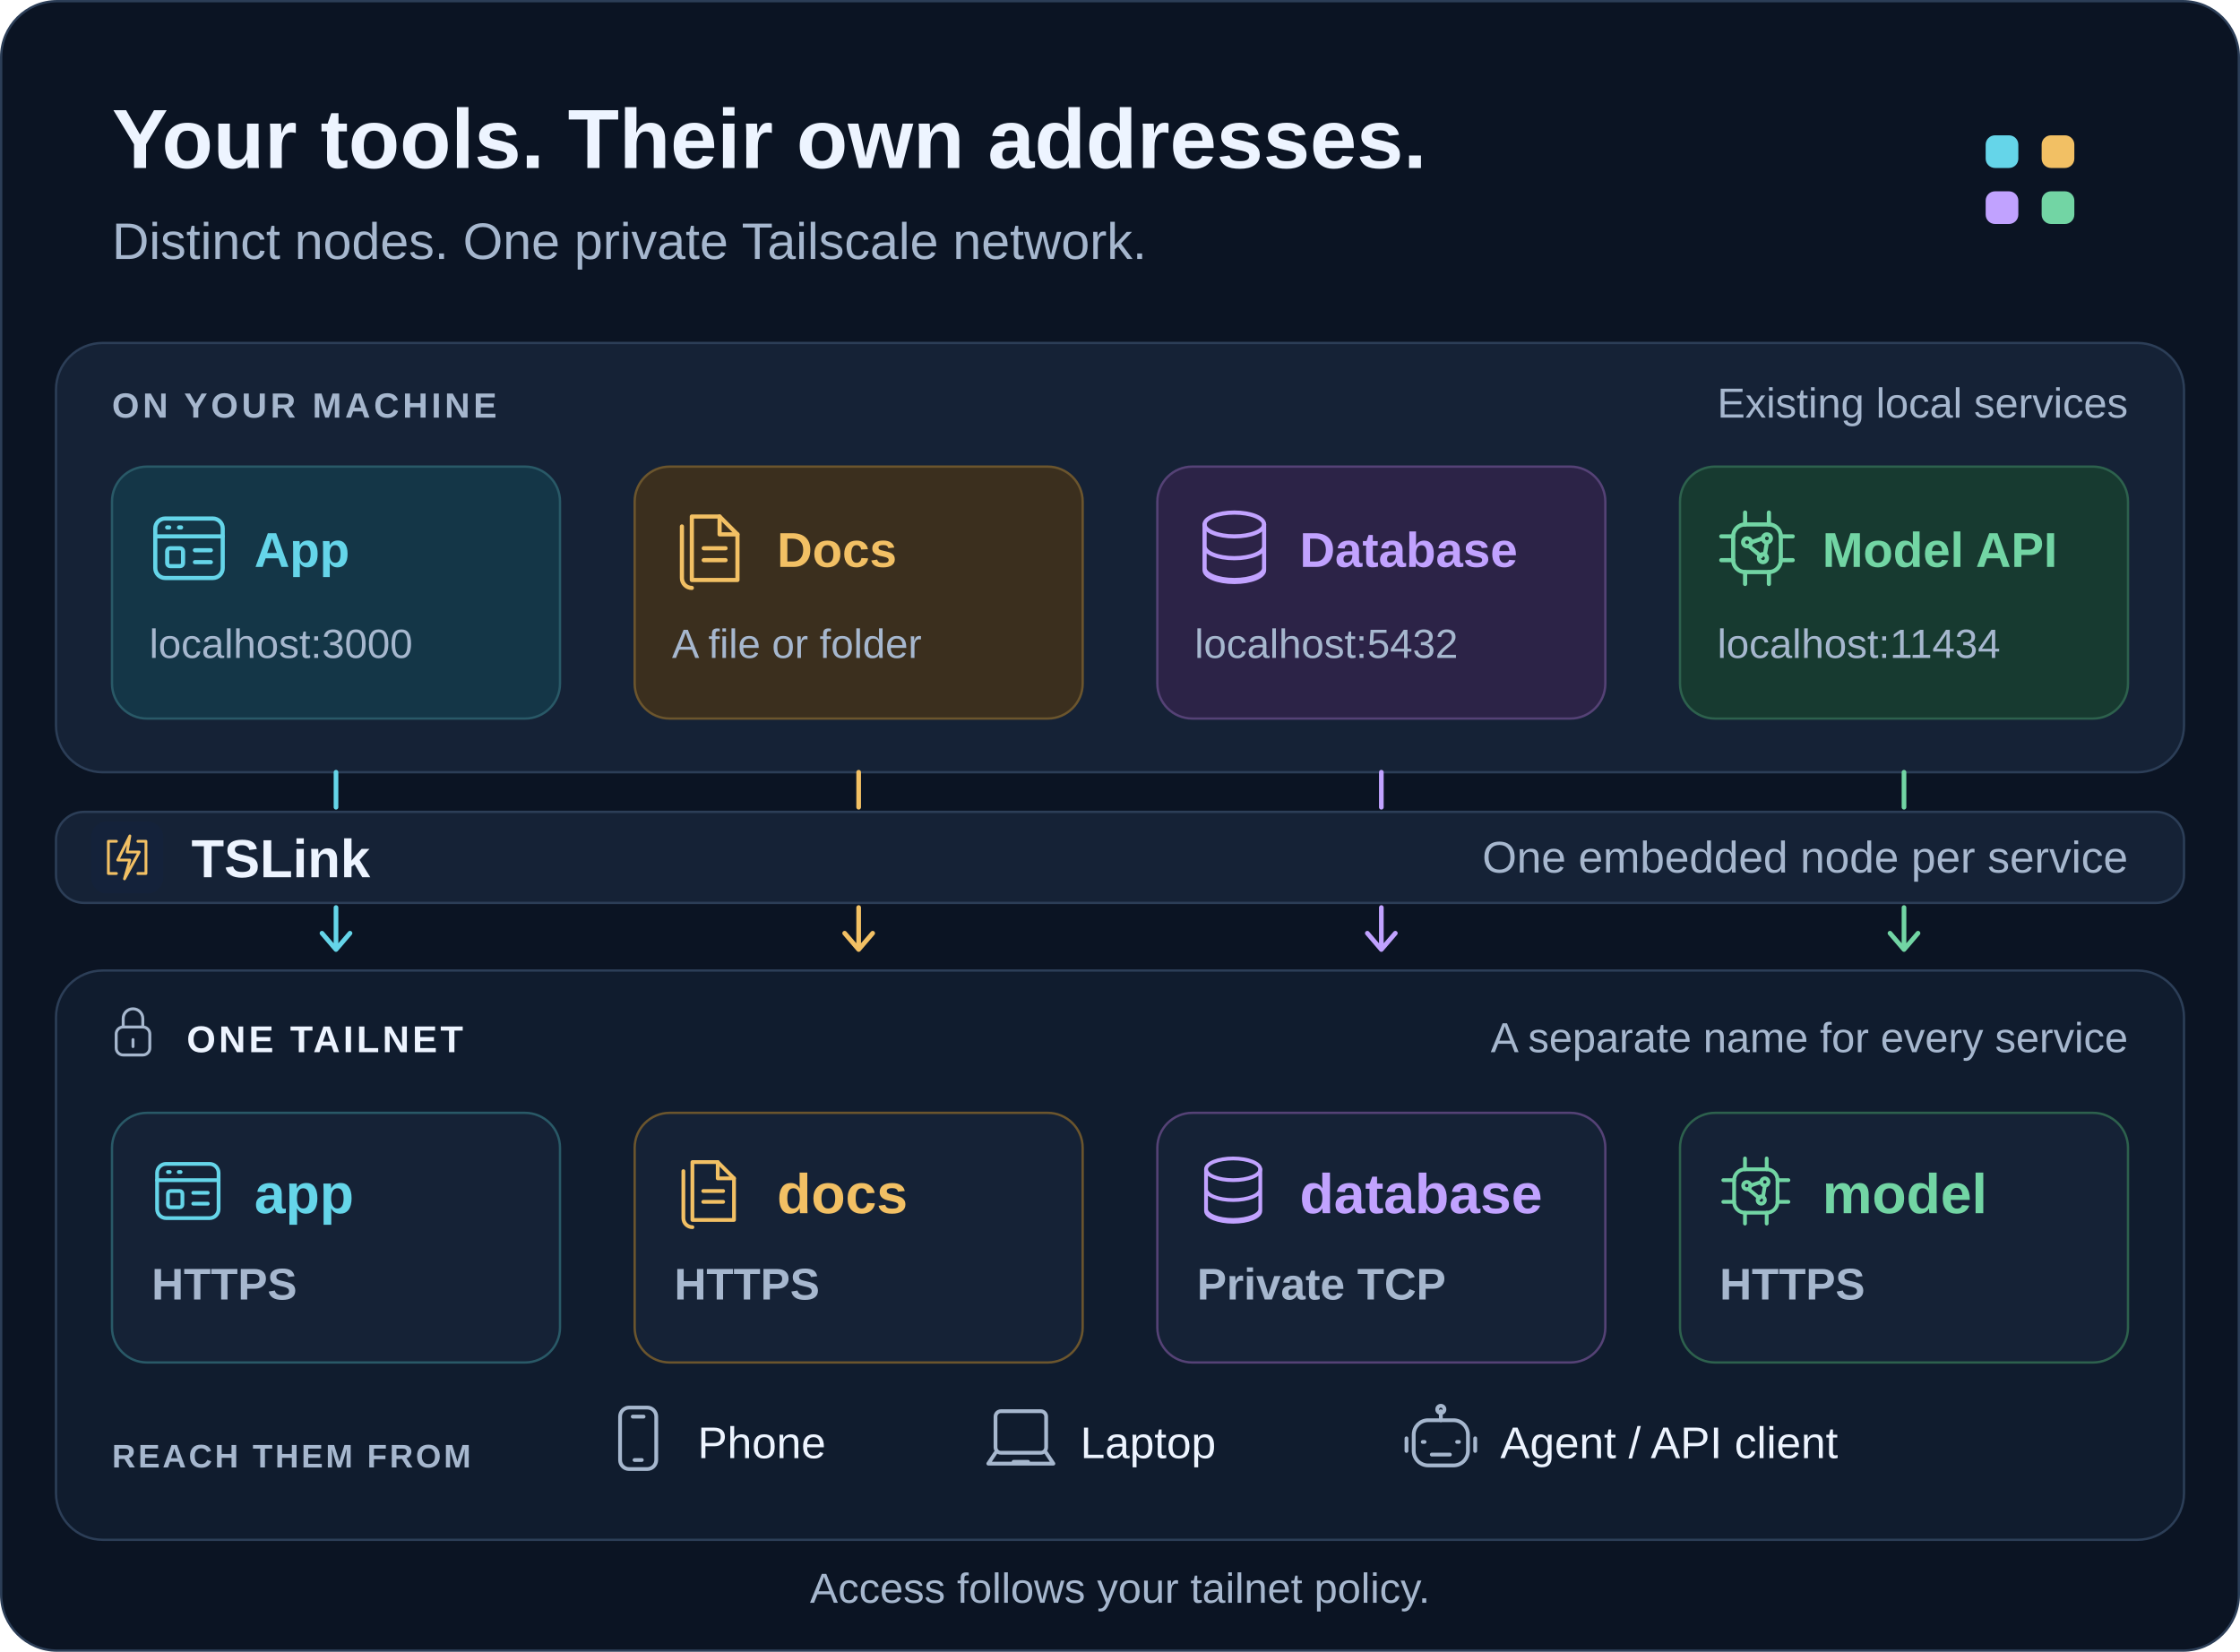
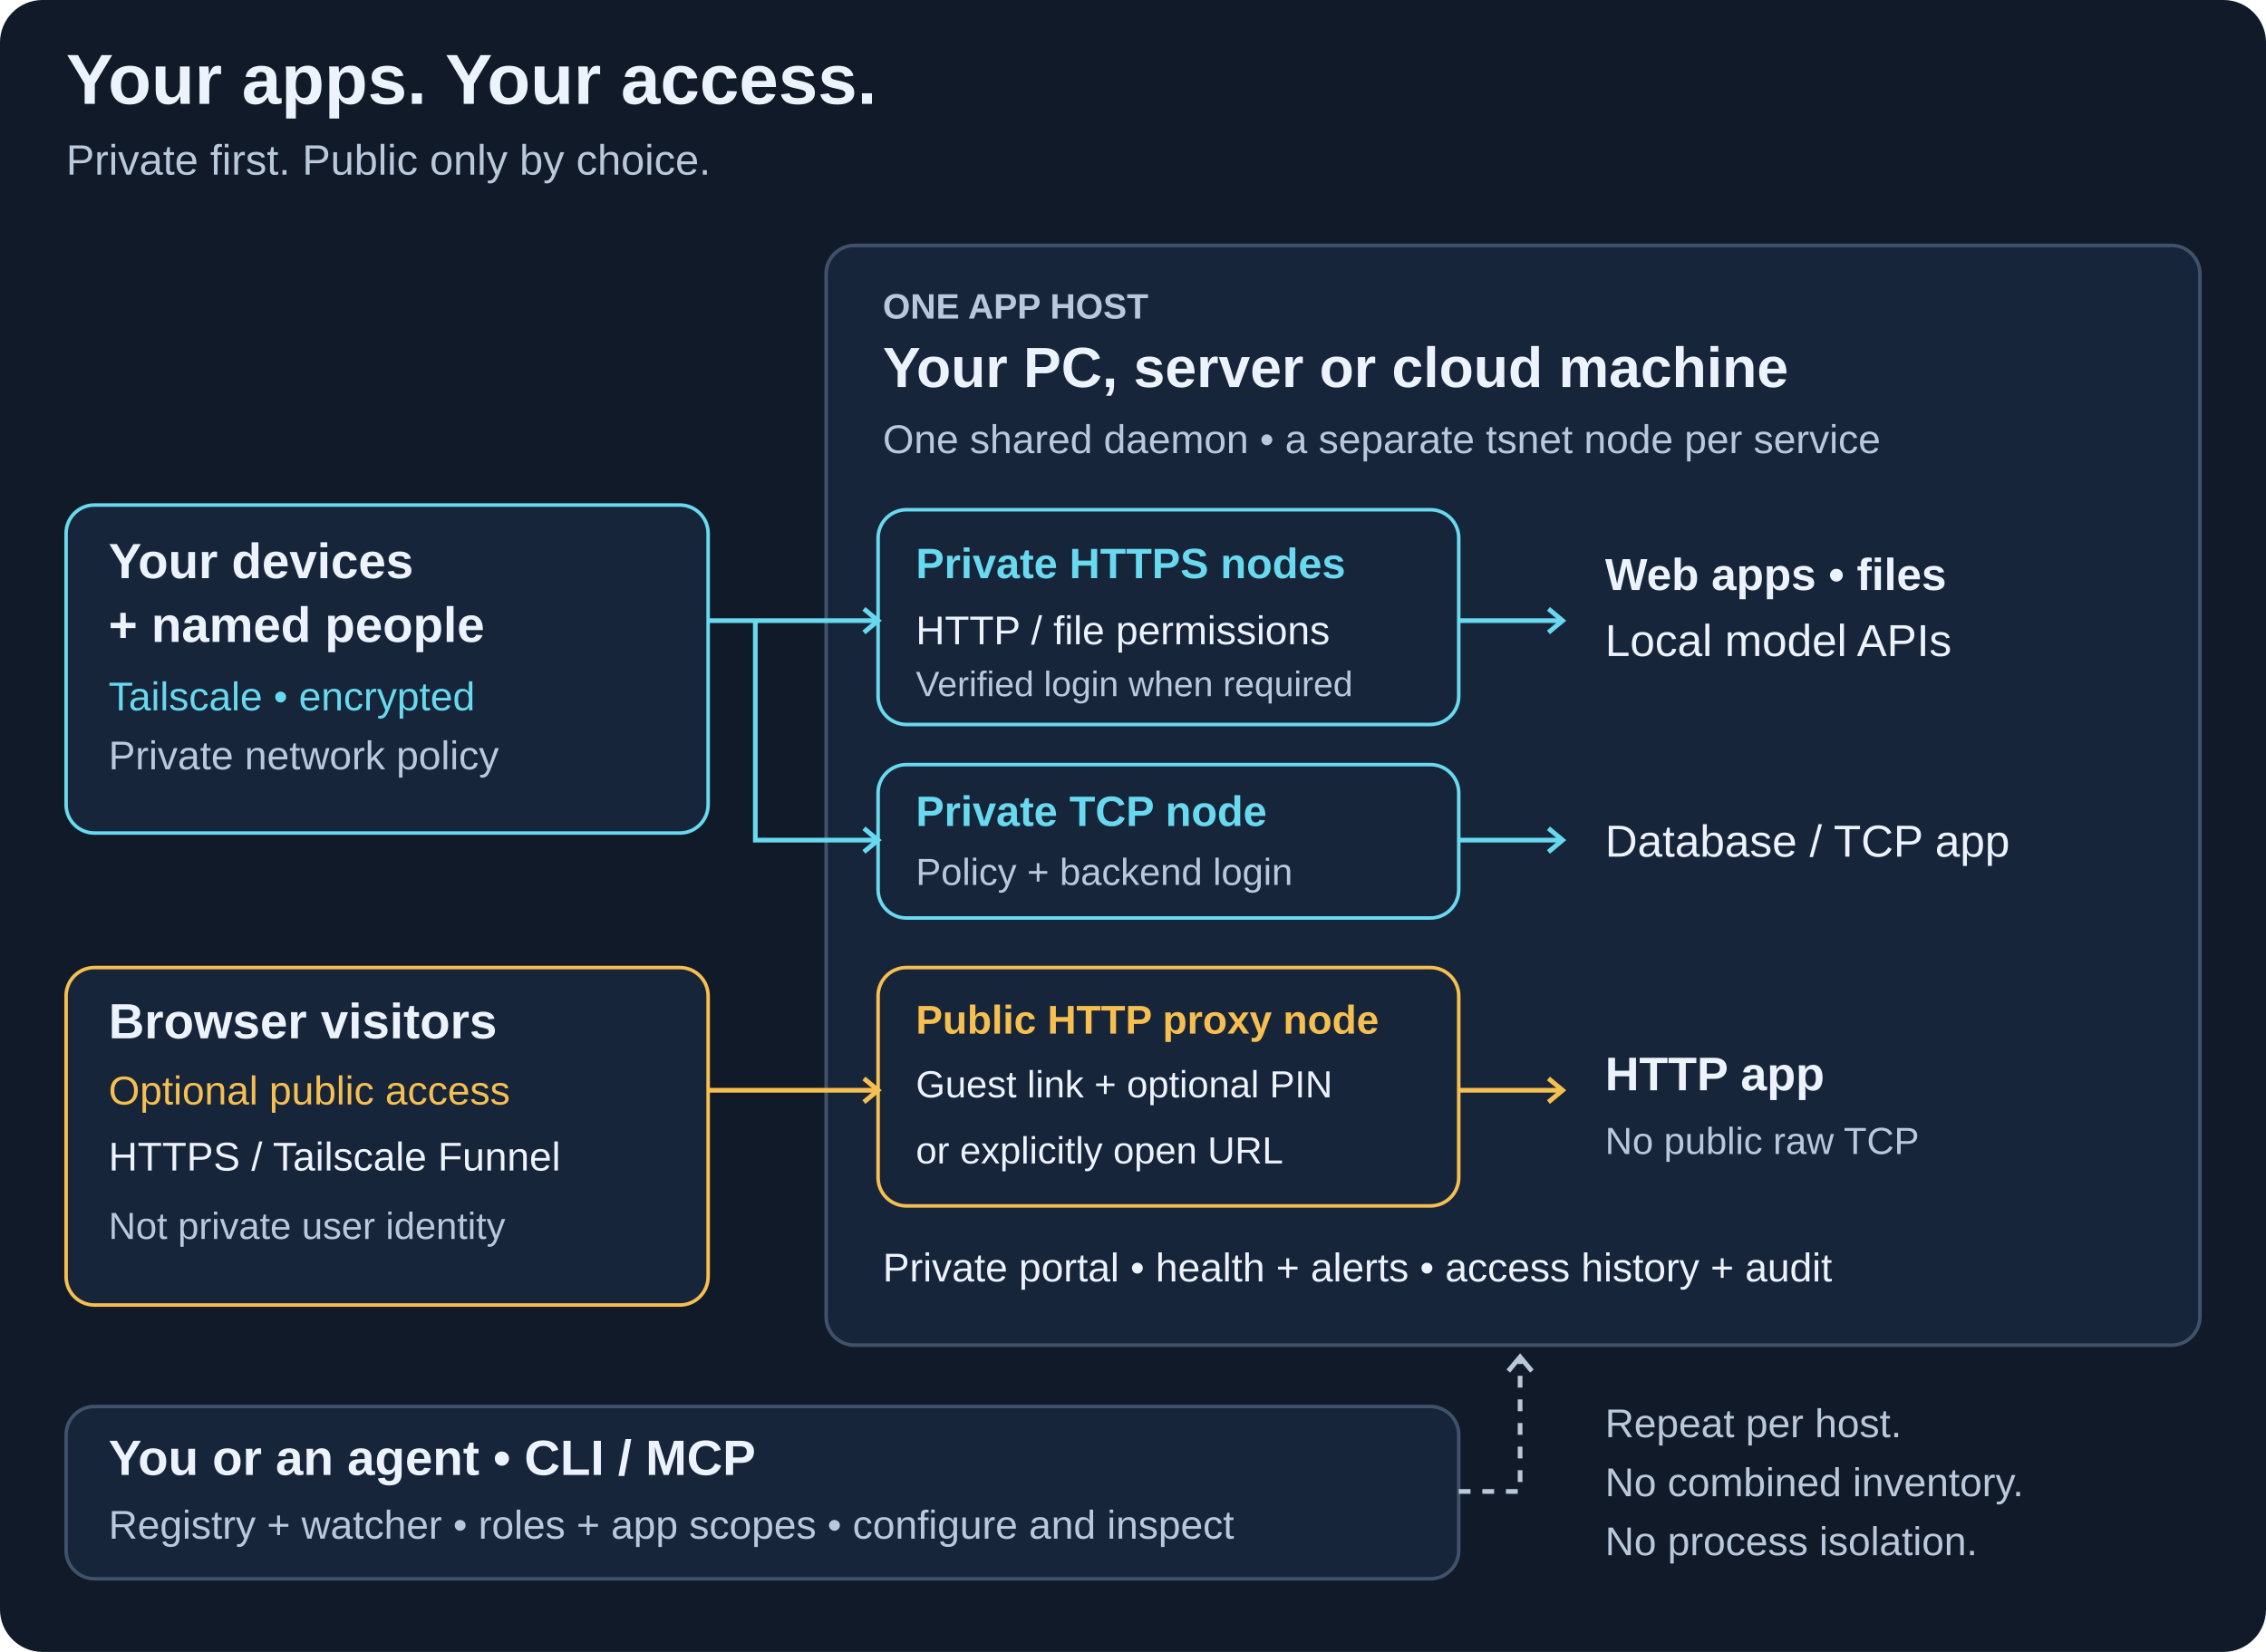
- <svg xmlns="http://www.w3.org/2000/svg" width="960" height="708" viewBox="0 0 960 708" fill="none" role="img" aria-labelledby="title desc">
-   <g font-family="-apple-system, BlinkMacSystemFont, Segoe UI, Arial, sans-serif">
-     <rect x="0.5" y="0.5" width="959" height="707" rx="24" fill="#0B1423" stroke="#2C3E57" stroke-width="1" />
-     <text x="48" y="72" fill="#EDF4FF" font-size="36" font-weight="700" text-anchor="start">Your tools. Their own addresses.</text>
-     <text x="48" y="111" fill="#A6B7CE" font-size="22" font-weight="400" text-anchor="start">Distinct nodes. One private Tailscale network.</text>
-     <rect x="851" y="58" width="14" height="14" rx="4" fill="#65D5E9" stroke="none" stroke-width="1" />
-     <rect x="875" y="58" width="14" height="14" rx="4" fill="#F2C064" stroke="none" stroke-width="1" />
-     <rect x="851" y="82" width="14" height="14" rx="4" fill="#C1A2FF" stroke="none" stroke-width="1" />
-     <rect x="875" y="82" width="14" height="14" rx="4" fill="#72D5A4" stroke="none" stroke-width="1" />
-     <rect x="24" y="147" width="912" height="184" rx="20" fill="#152236" stroke="#2C3E57" stroke-width="1" />
-     <text x="48" y="179" fill="#A6B7CE" font-size="15" font-weight="650" text-anchor="start" letter-spacing="1.5">ON YOUR MACHINE</text>
-     <text x="912" y="179" fill="#A6B7CE" font-size="18" font-weight="400" text-anchor="end">Existing local services</text>
-     <rect x="24" y="416" width="912" height="244" rx="20" fill="#101C2E" stroke="#2C3E57" stroke-width="1" />
-     <g transform="translate(45 430) scale(0.6)" stroke="#A6B7CE" stroke-width="2.1" stroke-linecap="round" stroke-linejoin="round">
-       <rect x="8" y="17" width="24" height="20" rx="5" />
-       <path d="M13 17v-6a7 7 0 0 1 14 0v6m-7 9v5" />
-     </g>
-     <text x="80" y="451" fill="#EDF4FF" font-size="16" font-weight="650" text-anchor="start" letter-spacing="1.3">ONE TAILNET</text>
-     <text x="912" y="451" fill="#A6B7CE" font-size="18" font-weight="400" text-anchor="end">A separate name for every service</text>
-     <rect x="48" y="200" width="192" height="108" rx="15" fill="#143647" stroke="#295967" stroke-width="1" />
-     <g transform="translate(64 218) scale(0.85)" stroke="#65D5E9" stroke-width="2.1" stroke-linecap="round" stroke-linejoin="round">
-       <rect x="3" y="5" width="34" height="30" rx="5" />
-       <path d="M3 14h34M9 9.5h1m5 0h1" />
-       <rect x="9" y="20" width="8" height="9" rx="1.5" />
-       <path d="M23 21h8m-8 6h8" />
-     </g>
-     <text x="109" y="243" fill="#65D5E9" font-size="21" font-weight="650" text-anchor="start">App</text>
-     <text x="64" y="282" fill="#A6B7CE" font-size="17.5" font-weight="400" text-anchor="start">localhost:3000</text>
-     <path d="M144 331v15" stroke="#65D5E9" stroke-width="2" stroke-linecap="round" stroke-linejoin="round" />
-     <path d="M144 389v18m-6-7 6 7 6-7" stroke="#65D5E9" stroke-width="2" stroke-linecap="round" stroke-linejoin="round" />
-     <rect x="48" y="477" width="192" height="107" rx="15" fill="#152236" stroke="#295967" stroke-width="1" />
-     <g transform="translate(65 495) scale(0.775)" stroke="#65D5E9" stroke-width="2.1" stroke-linecap="round" stroke-linejoin="round">
-       <rect x="3" y="5" width="34" height="30" rx="5" />
-       <path d="M3 14h34M9 9.5h1m5 0h1" />
-       <rect x="9" y="20" width="8" height="9" rx="1.5" />
-       <path d="M23 21h8m-8 6h8" />
-     </g>
-     <text x="109" y="520" fill="#65D5E9" font-size="24" font-weight="650" text-anchor="start">app</text>
-     <text x="65" y="557" fill="#A6B7CE" font-size="19" font-weight="550" text-anchor="start">HTTPS</text>
-     <rect x="272" y="200" width="192" height="108" rx="15" fill="#3B2F1E" stroke="#6B552D" stroke-width="1" />
-     <g transform="translate(288 218) scale(0.85)" stroke="#F2C064" stroke-width="2.1" stroke-linecap="round" stroke-linejoin="round">
-       <path d="M10 4h14l9 9v23H10Z" />
-       <path d="M24 4v9h9M16 20h11m-11 6h11M5 9v26a5 5 0 0 0 5 5" />
-     </g>
-     <text x="333" y="243" fill="#F2C064" font-size="21" font-weight="650" text-anchor="start">Docs</text>
-     <text x="288" y="282" fill="#A6B7CE" font-size="17.5" font-weight="400" text-anchor="start">A file or folder</text>
-     <path d="M368 331v15" stroke="#F2C064" stroke-width="2" stroke-linecap="round" stroke-linejoin="round" />
-     <path d="M368 389v18m-6-7 6 7 6-7" stroke="#F2C064" stroke-width="2" stroke-linecap="round" stroke-linejoin="round" />
-     <rect x="272" y="477" width="192" height="107" rx="15" fill="#152236" stroke="#6B552D" stroke-width="1" />
-     <g transform="translate(289 495) scale(0.775)" stroke="#F2C064" stroke-width="2.1" stroke-linecap="round" stroke-linejoin="round">
-       <path d="M10 4h14l9 9v23H10Z" />
-       <path d="M24 4v9h9M16 20h11m-11 6h11M5 9v26a5 5 0 0 0 5 5" />
-     </g>
-     <text x="333" y="520" fill="#F2C064" font-size="24" font-weight="650" text-anchor="start">docs</text>
-     <text x="289" y="557" fill="#A6B7CE" font-size="19" font-weight="550" text-anchor="start">HTTPS</text>
-     <rect x="496" y="200" width="192" height="108" rx="15" fill="#2C2347" stroke="#554276" stroke-width="1" />
-     <g transform="translate(512 218) scale(0.85)" stroke="#C1A2FF" stroke-width="2.1" stroke-linecap="round" stroke-linejoin="round">
-       <ellipse cx="20" cy="8" rx="15" ry="6" />
-       <path d="M5 8v23c0 3.3 6.7 6 15 6s15-2.7 15-6V8M5 19c0 3.3 6.7 6 15 6s15-2.7 15-6M5 30c0 3.3 6.7 6 15 6s15-2.7 15-6" />
-     </g>
-     <text x="557" y="243" fill="#C1A2FF" font-size="21" font-weight="650" text-anchor="start">Database</text>
-     <text x="512" y="282" fill="#A6B7CE" font-size="17.5" font-weight="400" text-anchor="start">localhost:5432</text>
-     <path d="M592 331v15" stroke="#C1A2FF" stroke-width="2" stroke-linecap="round" stroke-linejoin="round" />
-     <path d="M592 389v18m-6-7 6 7 6-7" stroke="#C1A2FF" stroke-width="2" stroke-linecap="round" stroke-linejoin="round" />
-     <rect x="496" y="477" width="192" height="107" rx="15" fill="#152236" stroke="#554276" stroke-width="1" />
-     <g transform="translate(513 495) scale(0.775)" stroke="#C1A2FF" stroke-width="2.1" stroke-linecap="round" stroke-linejoin="round">
-       <ellipse cx="20" cy="8" rx="15" ry="6" />
-       <path d="M5 8v23c0 3.3 6.7 6 15 6s15-2.7 15-6V8M5 19c0 3.3 6.7 6 15 6s15-2.7 15-6M5 30c0 3.3 6.7 6 15 6s15-2.7 15-6" />
-     </g>
-     <text x="557" y="520" fill="#C1A2FF" font-size="24" font-weight="650" text-anchor="start">database</text>
-     <text x="513" y="557" fill="#A6B7CE" font-size="19" font-weight="550" text-anchor="start">Private TCP</text>
-     <rect x="720" y="200" width="192" height="108" rx="15" fill="#173A30" stroke="#2D614D" stroke-width="1" />
-     <g transform="translate(736 218) scale(0.85)" stroke="#72D5A4" stroke-width="2.1" stroke-linecap="round" stroke-linejoin="round">
-       <rect x="8" y="8" width="24" height="24" rx="6" />
-       <path d="M14 2v6m12-6v6M14 32v6m12-6v6M2 14h6m-6 12h6m24-12h6m-6 12h6" />
-       <circle cx="15" cy="17" r="2" />
-       <circle cx="25" cy="15" r="2" />
-       <circle cx="23" cy="25" r="2" />
-       <path d="m17 17 6-2m-7 4 6 5m3-7-1 6" />
-     </g>
-     <text x="781" y="243" fill="#72D5A4" font-size="21" font-weight="650" text-anchor="start">Model API</text>
-     <text x="736" y="282" fill="#A6B7CE" font-size="17.5" font-weight="400" text-anchor="start">localhost:11434</text>
-     <path d="M816 331v15" stroke="#72D5A4" stroke-width="2" stroke-linecap="round" stroke-linejoin="round" />
-     <path d="M816 389v18m-6-7 6 7 6-7" stroke="#72D5A4" stroke-width="2" stroke-linecap="round" stroke-linejoin="round" />
-     <rect x="720" y="477" width="192" height="107" rx="15" fill="#152236" stroke="#2D614D" stroke-width="1" />
-     <g transform="translate(737 495) scale(0.775)" stroke="#72D5A4" stroke-width="2.1" stroke-linecap="round" stroke-linejoin="round">
-       <rect x="8" y="8" width="24" height="24" rx="6" />
-       <path d="M14 2v6m12-6v6M14 32v6m12-6v6M2 14h6m-6 12h6m24-12h6m-6 12h6" />
-       <circle cx="15" cy="17" r="2" />
-       <circle cx="25" cy="15" r="2" />
-       <circle cx="23" cy="25" r="2" />
-       <path d="m17 17 6-2m-7 4 6 5m3-7-1 6" />
-     </g>
-     <text x="781" y="520" fill="#72D5A4" font-size="24" font-weight="650" text-anchor="start">model</text>
-     <text x="737" y="557" fill="#A6B7CE" font-size="19" font-weight="550" text-anchor="start">HTTPS</text>
-     <rect x="24" y="348" width="912" height="39" rx="12" fill="#152236" stroke="#2C3E57" stroke-width="1" />
-     <rect x="39" y="352" width="31" height="31" rx="7" fill="#14223A" stroke="none" stroke-width="1" />
-     <g transform="translate(43 356) scale(0.575)" stroke="#F2C064" stroke-width="2.1" stroke-linecap="round" stroke-linejoin="round">
-       <path d="M12 8H6v24h6m16-24h6v24h-6" />
-       <path d="m22 4-9 18h9l-4 14 11-20h-9Z" />
-     </g>
-     <text x="82" y="376" fill="#EDF4FF" font-size="23" font-weight="650" text-anchor="start">TSLink</text>
-     <text x="912" y="374" fill="#A6B7CE" font-size="19" font-weight="400" text-anchor="end">One embedded node per service</text>
-     <text x="48" y="629" fill="#A6B7CE" font-size="14" font-weight="650" text-anchor="start" letter-spacing="1.1">REACH THEM FROM</text>
-     <g transform="translate(258 601) scale(0.775)" stroke="#A6B7CE" stroke-width="2.1" stroke-linecap="round" stroke-linejoin="round">
-       <rect x="10" y="3" width="20" height="34" rx="5" />
-       <path d="M17 8h6m-5 24h4" />
-     </g>
-     <text x="299" y="625" fill="#EDF4FF" font-size="19" font-weight="500" text-anchor="start">Phone</text>
-     <g transform="translate(422 601) scale(0.775)" stroke="#A6B7CE" stroke-width="2.1" stroke-linecap="round" stroke-linejoin="round">
-       <rect x="6" y="5" width="28" height="23" rx="3" />
-       <path d="M6 28 2 34h36l-4-6M16 33h8" />
-     </g>
-     <text x="463" y="625" fill="#EDF4FF" font-size="19" font-weight="500" text-anchor="start">Laptop</text>
-     <g transform="translate(602 601) scale(0.775)" stroke="#A6B7CE" stroke-width="2.1" stroke-linecap="round" stroke-linejoin="round">
-       <rect x="5" y="10" width="30" height="25" rx="8" />
-       <path d="M20 10V5M10 22h1m18 0h1M15 29h10M1 20v7m38-7v7" />
-       <circle cx="20" cy="4" r="2" />
-     </g>
-     <text x="643" y="625" fill="#EDF4FF" font-size="19" font-weight="500" text-anchor="start">Agent / API client</text>
-     <text x="480" y="687" fill="#A6B7CE" font-size="18" font-weight="400" text-anchor="middle">Access follows your tailnet policy.</text>
+ <svg xmlns="http://www.w3.org/2000/svg" viewBox="0 0 960 700" width="960" height="700" role="img" aria-labelledby="title desc">
+   <rect width="960" height="700" rx="18" fill="#101A29" />
+   <g font-family="-apple-system, BlinkMacSystemFont, Segoe UI, Arial, sans-serif" fill="#EDF3FC">
+     <text x="28" y="44" font-size="30" font-weight="700" fill="#EDF3FC">Your apps. Your access.</text>
+     <text x="28" y="74" font-size="18" font-weight="400" fill="#B9C8DA">Private first. Public only by choice.</text>
+     <rect x="350" y="104" width="582" height="466" rx="12" fill="#17253A" stroke="#40526B" stroke-width="1.5" />
+     <text x="374" y="135" font-size="15" font-weight="700" fill="#B9C8DA">ONE APP HOST</text>
+     <text x="374" y="164" font-size="24" font-weight="600" fill="#EDF3FC">Your PC, server or cloud machine</text>
+     <text x="374" y="192" font-size="17" font-weight="400" fill="#B9C8DA">One shared daemon • a separate tsnet node per service</text>
+     <rect x="28" y="214" width="272" height="139" rx="12" fill="#17253A" stroke="#68D9EE" stroke-width="1.5" />
+     <text x="46" y="245" font-size="21" font-weight="600" fill="#EDF3FC">Your devices</text>
+     <text x="46" y="272" font-size="21" font-weight="600" fill="#EDF3FC">+ named people</text>
+     <text x="46" y="301" font-size="17" font-weight="400" fill="#68D9EE">Tailscale • encrypted</text>
+     <text x="46" y="326" font-size="17" font-weight="400" fill="#B9C8DA">Private network policy</text>
+     <rect x="372" y="216" width="246" height="91" rx="12" fill="#17253A" stroke="#68D9EE" stroke-width="1.5" />
+     <text x="388" y="245" font-size="18" font-weight="600" fill="#68D9EE">Private HTTPS nodes</text>
+     <text x="388" y="273" font-size="17" font-weight="400" fill="#EDF3FC">HTTP / file permissions</text>
+     <text x="388" y="295" font-size="15" font-weight="400" fill="#B9C8DA">Verified login when required</text>
+     <text x="680" y="250" font-size="19" font-weight="600" fill="#EDF3FC">Web apps • files</text>
+     <text x="680" y="278" font-size="19" font-weight="400" fill="#EDF3FC">Local model APIs</text>
+     <polyline points="300,263 372,263" fill="none" stroke="#68D9EE" stroke-width="2" />
+     <polyline points="366,258 372,263 366,268" fill="none" stroke="#68D9EE" stroke-width="2" />
+     <polyline points="618,263 662,263" fill="none" stroke="#68D9EE" stroke-width="2" />
+     <polyline points="656,258 662,263 656,268" fill="none" stroke="#68D9EE" stroke-width="2" />
+     <rect x="372" y="324" width="246" height="65" rx="12" fill="#17253A" stroke="#68D9EE" stroke-width="1.5" />
+     <text x="388" y="350" font-size="18" font-weight="600" fill="#68D9EE">Private TCP node</text>
+     <text x="388" y="375" font-size="16" font-weight="400" fill="#B9C8DA">Policy + backend login</text>
+     <text x="680" y="363" font-size="19" font-weight="400" fill="#EDF3FC">Database / TCP app</text>
+     <polyline points="320,263 320,356 372,356" fill="none" stroke="#68D9EE" stroke-width="2" />
+     <polyline points="366,351 372,356 366,361" fill="none" stroke="#68D9EE" stroke-width="2" />
+     <polyline points="618,356 662,356" fill="none" stroke="#68D9EE" stroke-width="2" />
+     <polyline points="656,351 662,356 656,361" fill="none" stroke="#68D9EE" stroke-width="2" />
+     <rect x="28" y="410" width="272" height="143" rx="12" fill="#17253A" stroke="#F6BF50" stroke-width="1.5" />
+     <text x="46" y="440" font-size="21" font-weight="600" fill="#EDF3FC">Browser visitors</text>
+     <text x="46" y="468" font-size="17" font-weight="400" fill="#F6BF50">Optional public access</text>
+     <text x="46" y="496" font-size="17" font-weight="400" fill="#EDF3FC">HTTPS / Tailscale Funnel</text>
+     <text x="46" y="525" font-size="16" font-weight="400" fill="#B9C8DA">Not private user identity</text>
+     <rect x="372" y="410" width="246" height="101" rx="12" fill="#17253A" stroke="#F6BF50" stroke-width="1.5" />
+     <text x="388" y="438" font-size="17" font-weight="600" fill="#F6BF50">Public HTTP proxy node</text>
+     <text x="388" y="465" font-size="16" font-weight="400" fill="#EDF3FC">Guest link + optional PIN</text>
+     <text x="388" y="493" font-size="16" font-weight="400" fill="#EDF3FC">or explicitly open URL</text>
+     <text x="680" y="462" font-size="20" font-weight="600" fill="#EDF3FC">HTTP app</text>
+     <text x="680" y="489" font-size="16" font-weight="400" fill="#B9C8DA">No public raw TCP</text>
+     <polyline points="300,462 372,462" fill="none" stroke="#F6BF50" stroke-width="2" />
+     <polyline points="366,457 372,462 366,467" fill="none" stroke="#F6BF50" stroke-width="2" />
+     <polyline points="618,462 662,462" fill="none" stroke="#F6BF50" stroke-width="2" />
+     <polyline points="656,457 662,462 656,467" fill="none" stroke="#F6BF50" stroke-width="2" />
+     <text x="374" y="543" font-size="17" font-weight="400" fill="#EDF3FC">Private portal • health + alerts • access history + audit</text>
+     <rect x="28" y="596" width="590" height="73" rx="12" fill="#17253A" stroke="#40526B" stroke-width="1.5" />
+     <text x="46" y="625" font-size="21" font-weight="600" fill="#EDF3FC">You or an agent • CLI / MCP</text>
+     <text x="46" y="652" font-size="17" font-weight="400" fill="#B9C8DA">Registry + watcher • roles + app scopes • configure and inspect</text>
+     <polyline points="618,632 644,632 644,575" fill="none" stroke="#B9C8DA" stroke-width="2" stroke-dasharray="5 5" />
+     <polyline points="639,581 644,575 649,581" fill="none" stroke="#B9C8DA" stroke-width="2" />
+     <text x="680" y="609" font-size="17" font-weight="400" fill="#B9C8DA">Repeat per host.</text>
+     <text x="680" y="634" font-size="17" font-weight="400" fill="#B9C8DA">No combined inventory.</text>
+     <text x="680" y="659" font-size="17" font-weight="400" fill="#B9C8DA">No process isolation.</text>
  </g>
</svg>
